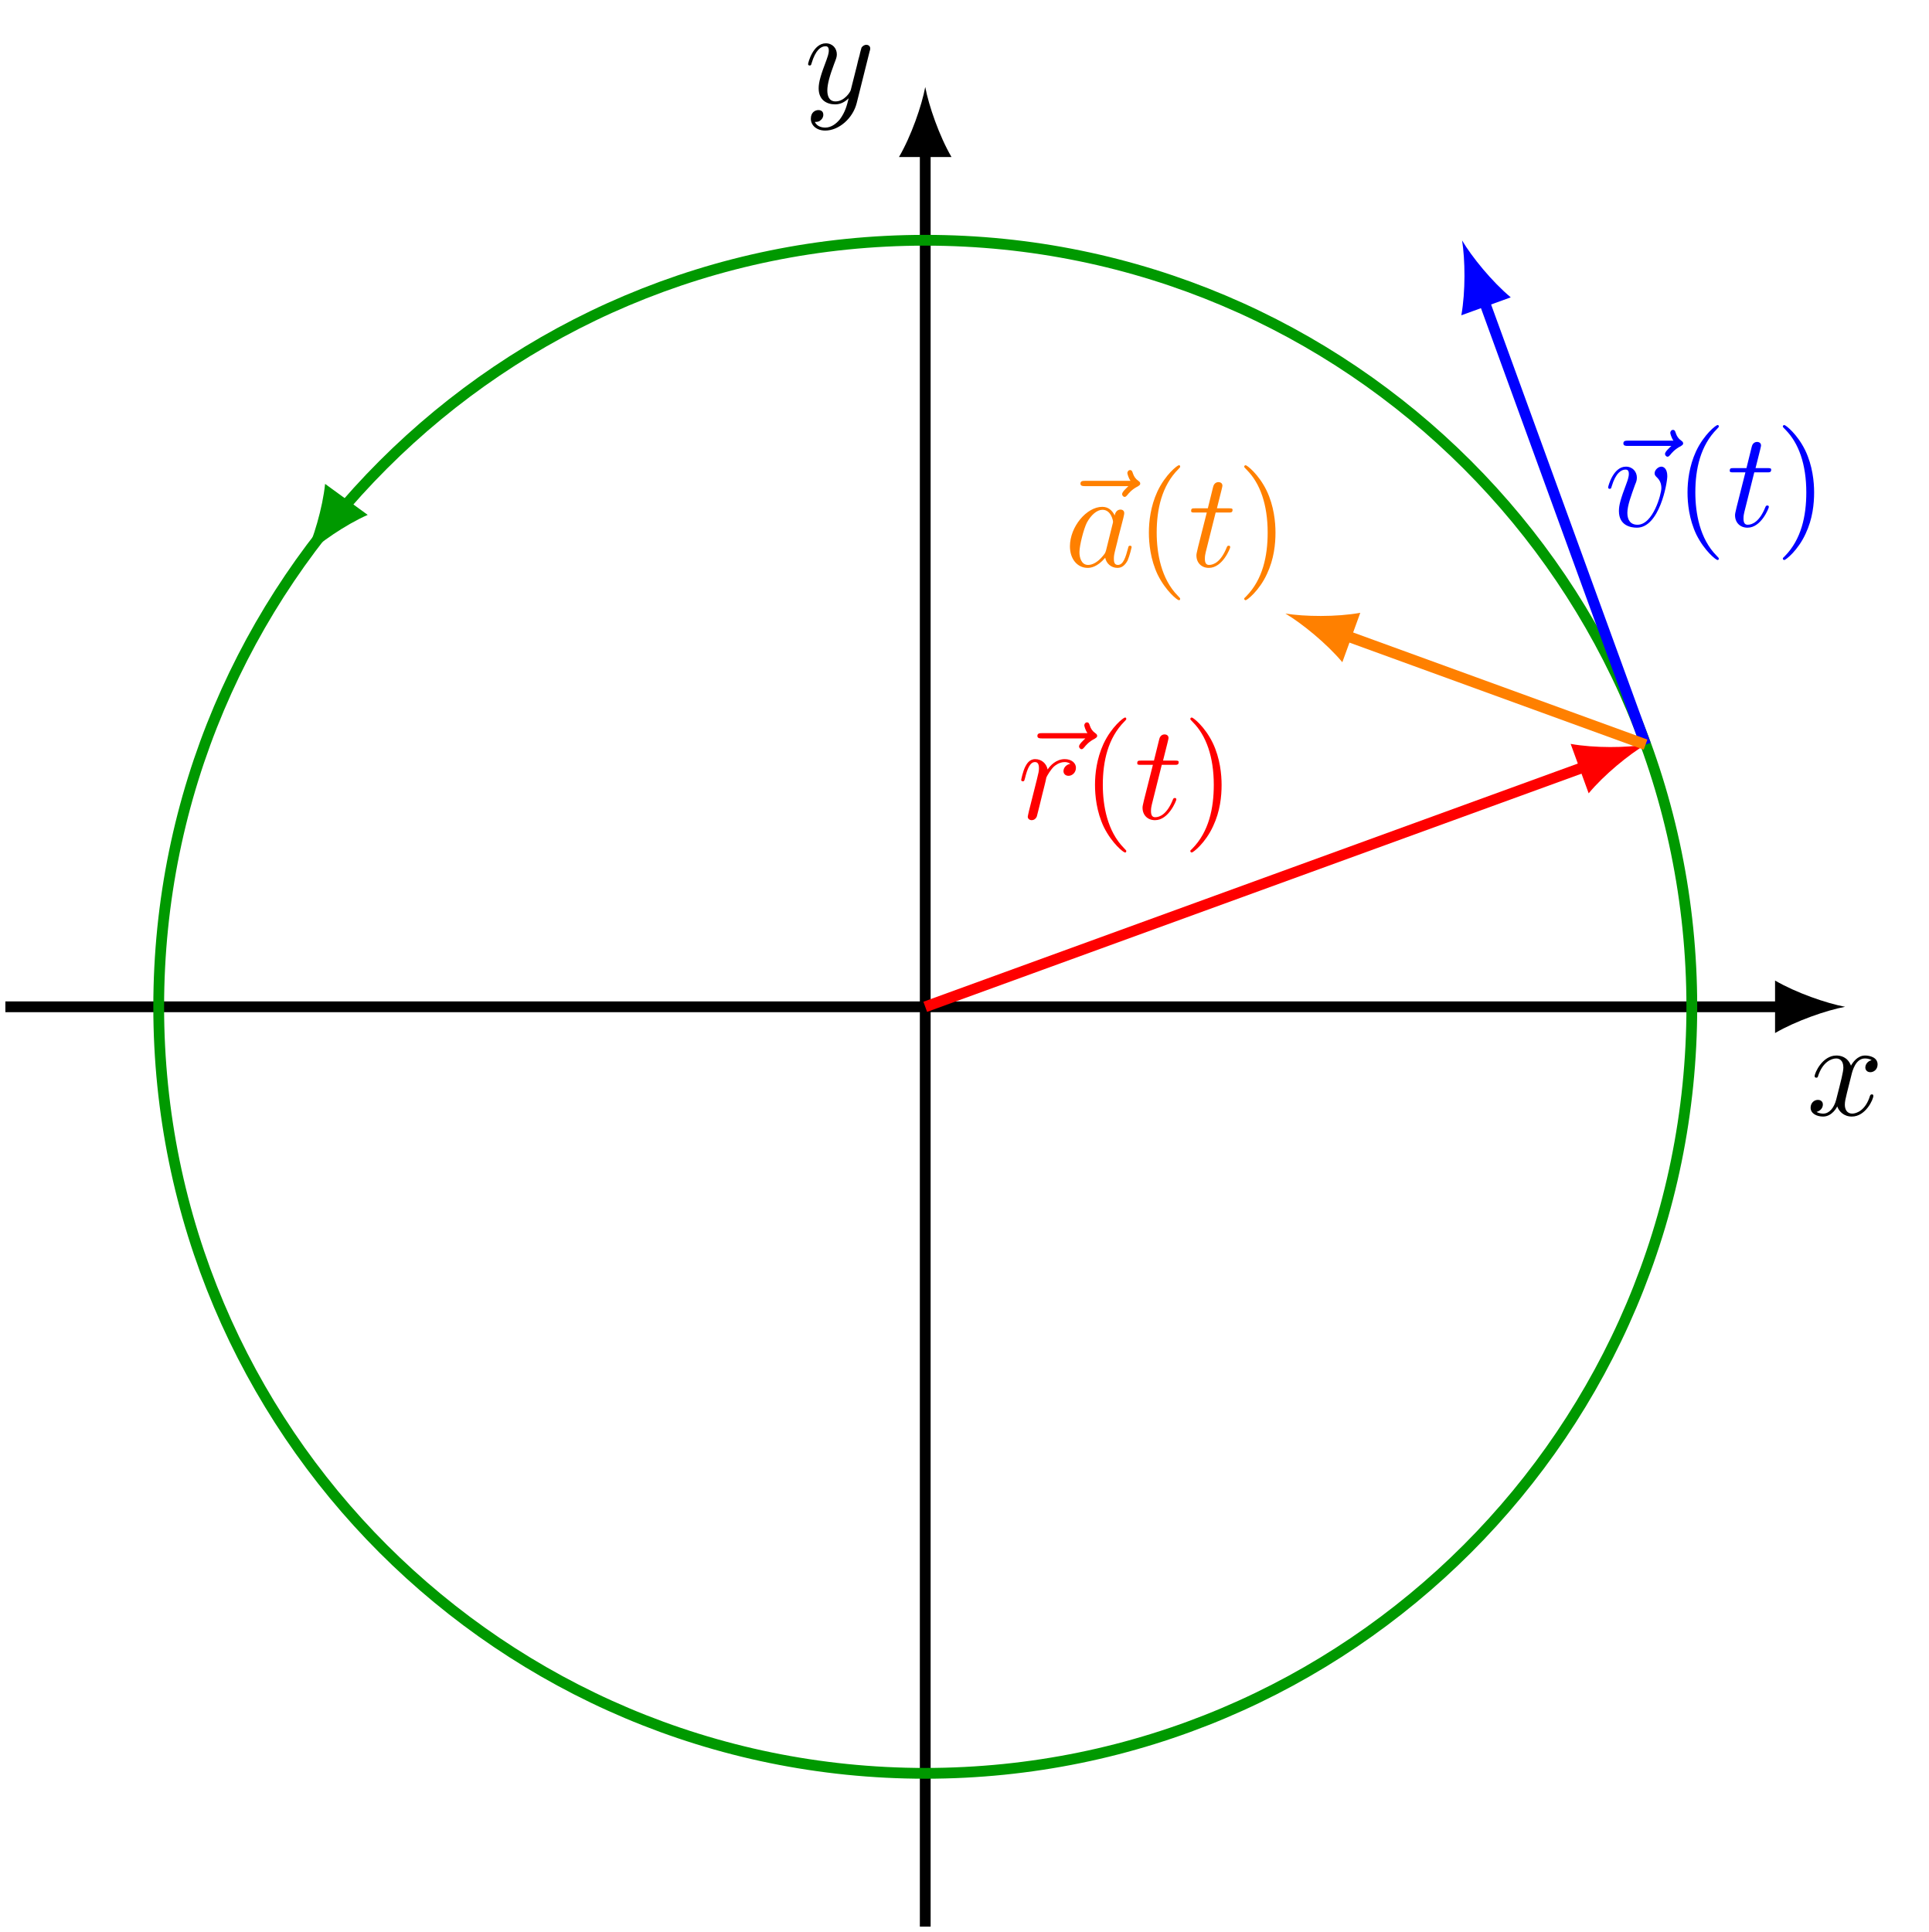
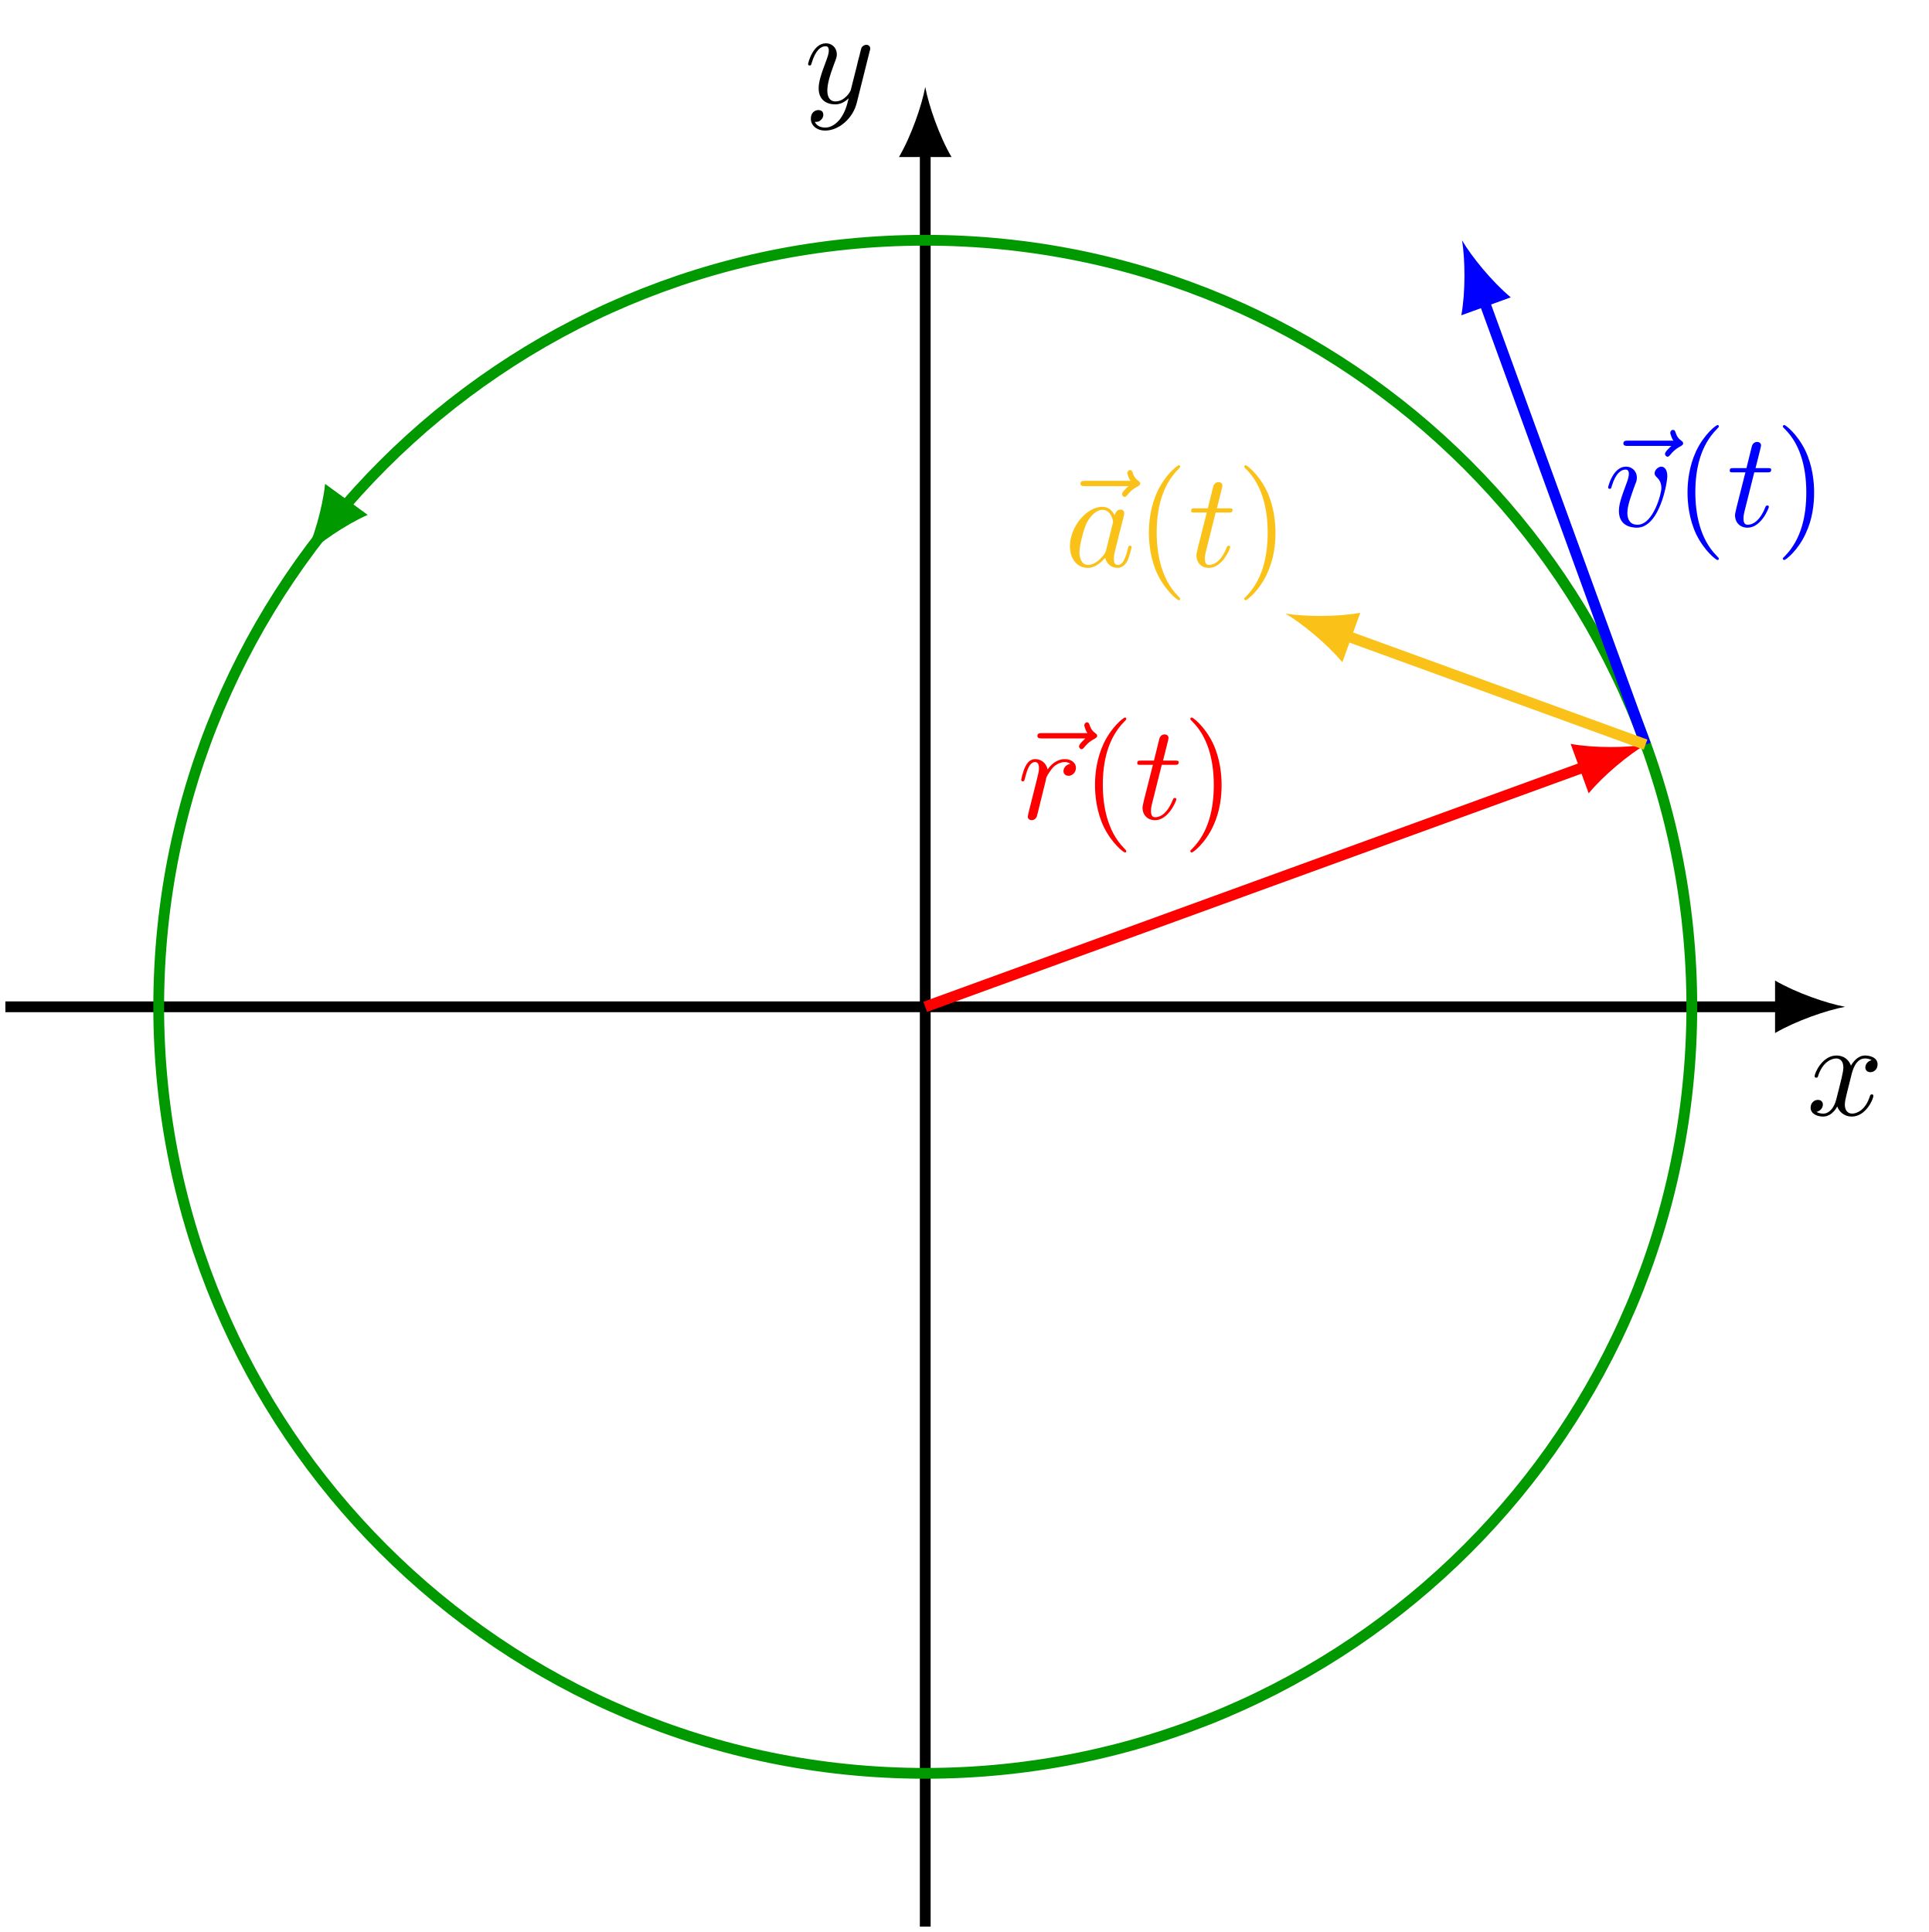
<svg xmlns="http://www.w3.org/2000/svg" xmlns:xlink="http://www.w3.org/1999/xlink" width="142.629pt" height="142.895pt" viewBox="0 0 142.629 142.895" version="1.1">
  <defs>
    <g>
      <symbol overflow="visible" id="glyph0-0">
        <path style="stroke:none;" d="" />
      </symbol>
      <symbol overflow="visible" id="glyph0-1">
        <path style="stroke:none;" d="M 3.328 -3.016 C 3.391 -3.266 3.625 -4.188 4.312 -4.188 C 4.359 -4.188 4.609 -4.188 4.812 -4.062 C 4.531 -4 4.344 -3.766 4.344 -3.516 C 4.344 -3.359 4.453 -3.172 4.719 -3.172 C 4.938 -3.172 5.25 -3.344 5.25 -3.75 C 5.25 -4.266 4.672 -4.406 4.328 -4.406 C 3.75 -4.406 3.406 -3.875 3.281 -3.656 C 3.031 -4.312 2.5 -4.406 2.203 -4.406 C 1.172 -4.406 0.594 -3.125 0.594 -2.875 C 0.594 -2.766 0.703 -2.766 0.719 -2.766 C 0.797 -2.766 0.828 -2.797 0.844 -2.875 C 1.188 -3.938 1.844 -4.188 2.188 -4.188 C 2.375 -4.188 2.719 -4.094 2.719 -3.516 C 2.719 -3.203 2.547 -2.547 2.188 -1.141 C 2.031 -0.531 1.672 -0.109 1.234 -0.109 C 1.172 -0.109 0.953 -0.109 0.734 -0.234 C 0.984 -0.297 1.203 -0.5 1.203 -0.781 C 1.203 -1.047 0.984 -1.125 0.844 -1.125 C 0.531 -1.125 0.297 -0.875 0.297 -0.547 C 0.297 -0.094 0.781 0.109 1.219 0.109 C 1.891 0.109 2.25 -0.594 2.266 -0.641 C 2.391 -0.281 2.75 0.109 3.344 0.109 C 4.375 0.109 4.938 -1.172 4.938 -1.422 C 4.938 -1.531 4.859 -1.531 4.828 -1.531 C 4.734 -1.531 4.719 -1.484 4.688 -1.422 C 4.359 -0.344 3.688 -0.109 3.375 -0.109 C 2.984 -0.109 2.828 -0.422 2.828 -0.766 C 2.828 -0.984 2.875 -1.203 2.984 -1.641 Z M 3.328 -3.016 " />
      </symbol>
      <symbol overflow="visible" id="glyph0-2">
        <path style="stroke:none;" d="M 4.844 -3.797 C 4.891 -3.938 4.891 -3.953 4.891 -4.031 C 4.891 -4.203 4.75 -4.297 4.594 -4.297 C 4.5 -4.297 4.344 -4.234 4.25 -4.094 C 4.234 -4.031 4.141 -3.734 4.109 -3.547 C 4.031 -3.297 3.969 -3.016 3.906 -2.75 L 3.453 -0.953 C 3.422 -0.812 2.984 -0.109 2.328 -0.109 C 1.828 -0.109 1.719 -0.547 1.719 -0.922 C 1.719 -1.375 1.891 -2 2.219 -2.875 C 2.375 -3.281 2.422 -3.391 2.422 -3.594 C 2.422 -4.031 2.109 -4.406 1.609 -4.406 C 0.656 -4.406 0.297 -2.953 0.297 -2.875 C 0.297 -2.766 0.391 -2.766 0.406 -2.766 C 0.516 -2.766 0.516 -2.797 0.562 -2.953 C 0.844 -3.891 1.234 -4.188 1.578 -4.188 C 1.656 -4.188 1.828 -4.188 1.828 -3.875 C 1.828 -3.625 1.719 -3.359 1.656 -3.172 C 1.25 -2.109 1.078 -1.547 1.078 -1.078 C 1.078 -0.188 1.703 0.109 2.297 0.109 C 2.688 0.109 3.016 -0.062 3.297 -0.344 C 3.172 0.172 3.047 0.672 2.656 1.203 C 2.391 1.531 2.016 1.828 1.562 1.828 C 1.422 1.828 0.969 1.797 0.797 1.406 C 0.953 1.406 1.094 1.406 1.219 1.281 C 1.328 1.203 1.422 1.062 1.422 0.875 C 1.422 0.562 1.156 0.531 1.062 0.531 C 0.828 0.531 0.5 0.688 0.5 1.172 C 0.5 1.672 0.938 2.047 1.562 2.047 C 2.578 2.047 3.609 1.141 3.891 0.016 Z M 4.844 -3.797 " />
      </symbol>
      <symbol overflow="visible" id="glyph0-3">
        <path style="stroke:none;" d="M 5.359 -5.938 C 5.219 -5.797 4.891 -5.516 4.891 -5.344 C 4.891 -5.25 4.984 -5.141 5.078 -5.141 C 5.172 -5.141 5.219 -5.219 5.281 -5.281 C 5.391 -5.422 5.625 -5.703 6.062 -5.922 C 6.125 -5.969 6.234 -6.016 6.234 -6.125 C 6.234 -6.234 6.156 -6.281 6.094 -6.328 C 5.875 -6.484 5.766 -6.656 5.688 -6.891 C 5.656 -6.984 5.625 -7.125 5.484 -7.125 C 5.344 -7.125 5.281 -6.984 5.281 -6.906 C 5.281 -6.859 5.359 -6.547 5.516 -6.328 L 2.156 -6.328 C 2 -6.328 1.812 -6.328 1.812 -6.125 C 1.812 -5.938 2 -5.938 2.156 -5.938 Z M 5.359 -5.938 " />
      </symbol>
      <symbol overflow="visible" id="glyph0-4">
        <path style="stroke:none;" d="M 0.875 -0.594 C 0.844 -0.438 0.781 -0.203 0.781 -0.156 C 0.781 0.016 0.922 0.109 1.078 0.109 C 1.203 0.109 1.375 0.031 1.453 -0.172 C 1.469 -0.203 1.797 -1.562 1.844 -1.75 C 1.922 -2.078 2.109 -2.766 2.156 -3.047 C 2.203 -3.172 2.484 -3.641 2.719 -3.859 C 2.797 -3.922 3.094 -4.188 3.516 -4.188 C 3.781 -4.188 3.922 -4.062 3.938 -4.062 C 3.641 -4.016 3.422 -3.781 3.422 -3.516 C 3.422 -3.359 3.531 -3.172 3.797 -3.172 C 4.062 -3.172 4.344 -3.406 4.344 -3.766 C 4.344 -4.109 4.031 -4.406 3.516 -4.406 C 2.875 -4.406 2.438 -3.922 2.25 -3.641 C 2.156 -4.094 1.797 -4.406 1.328 -4.406 C 0.875 -4.406 0.688 -4.016 0.594 -3.844 C 0.422 -3.5 0.297 -2.906 0.297 -2.875 C 0.297 -2.766 0.391 -2.766 0.406 -2.766 C 0.516 -2.766 0.516 -2.781 0.578 -3 C 0.75 -3.703 0.953 -4.188 1.312 -4.188 C 1.469 -4.188 1.609 -4.109 1.609 -3.734 C 1.609 -3.516 1.578 -3.406 1.453 -2.891 Z M 0.875 -0.594 " />
      </symbol>
      <symbol overflow="visible" id="glyph0-5">
        <path style="stroke:none;" d="M 2.047 -3.984 L 2.984 -3.984 C 3.188 -3.984 3.297 -3.984 3.297 -4.188 C 3.297 -4.297 3.188 -4.297 3.016 -4.297 L 2.141 -4.297 C 2.5 -5.719 2.547 -5.906 2.547 -5.969 C 2.547 -6.141 2.422 -6.234 2.25 -6.234 C 2.219 -6.234 1.938 -6.234 1.859 -5.875 L 1.469 -4.297 L 0.531 -4.297 C 0.328 -4.297 0.234 -4.297 0.234 -4.109 C 0.234 -3.984 0.312 -3.984 0.516 -3.984 L 1.391 -3.984 C 0.672 -1.156 0.625 -0.984 0.625 -0.812 C 0.625 -0.266 1 0.109 1.547 0.109 C 2.562 0.109 3.125 -1.344 3.125 -1.422 C 3.125 -1.531 3.047 -1.531 3.016 -1.531 C 2.922 -1.531 2.906 -1.5 2.859 -1.391 C 2.438 -0.344 1.906 -0.109 1.562 -0.109 C 1.359 -0.109 1.25 -0.234 1.25 -0.562 C 1.25 -0.812 1.281 -0.875 1.312 -1.047 Z M 2.047 -3.984 " />
      </symbol>
      <symbol overflow="visible" id="glyph0-6">
        <path style="stroke:none;" d="M 4.672 -3.703 C 4.672 -4.25 4.406 -4.406 4.234 -4.406 C 3.984 -4.406 3.734 -4.141 3.734 -3.922 C 3.734 -3.797 3.781 -3.734 3.891 -3.625 C 4.109 -3.422 4.234 -3.172 4.234 -2.812 C 4.234 -2.391 3.625 -0.109 2.469 -0.109 C 1.953 -0.109 1.719 -0.453 1.719 -0.984 C 1.719 -1.531 2 -2.266 2.297 -3.094 C 2.375 -3.266 2.422 -3.406 2.422 -3.594 C 2.422 -4.031 2.109 -4.406 1.609 -4.406 C 0.672 -4.406 0.297 -2.953 0.297 -2.875 C 0.297 -2.766 0.391 -2.766 0.406 -2.766 C 0.516 -2.766 0.516 -2.797 0.562 -2.953 C 0.859 -3.953 1.281 -4.188 1.578 -4.188 C 1.656 -4.188 1.828 -4.188 1.828 -3.875 C 1.828 -3.625 1.719 -3.344 1.656 -3.172 C 1.219 -2.016 1.094 -1.562 1.094 -1.125 C 1.094 -0.047 1.969 0.109 2.422 0.109 C 4.094 0.109 4.672 -3.188 4.672 -3.703 Z M 4.672 -3.703 " />
      </symbol>
      <symbol overflow="visible" id="glyph0-7">
        <path style="stroke:none;" d="M 3.719 -3.766 C 3.531 -4.141 3.25 -4.406 2.797 -4.406 C 1.641 -4.406 0.406 -2.938 0.406 -1.484 C 0.406 -0.547 0.953 0.109 1.719 0.109 C 1.922 0.109 2.422 0.062 3.016 -0.641 C 3.094 -0.219 3.453 0.109 3.922 0.109 C 4.281 0.109 4.5 -0.125 4.672 -0.438 C 4.828 -0.797 4.969 -1.406 4.969 -1.422 C 4.969 -1.531 4.875 -1.531 4.844 -1.531 C 4.75 -1.531 4.734 -1.484 4.703 -1.344 C 4.531 -0.703 4.359 -0.109 3.953 -0.109 C 3.672 -0.109 3.656 -0.375 3.656 -0.562 C 3.656 -0.781 3.672 -0.875 3.781 -1.312 C 3.891 -1.719 3.906 -1.828 4 -2.203 L 4.359 -3.594 C 4.422 -3.875 4.422 -3.891 4.422 -3.938 C 4.422 -4.109 4.312 -4.203 4.141 -4.203 C 3.891 -4.203 3.75 -3.984 3.719 -3.766 Z M 3.078 -1.188 C 3.016 -1 3.016 -0.984 2.875 -0.812 C 2.438 -0.266 2.031 -0.109 1.75 -0.109 C 1.25 -0.109 1.109 -0.656 1.109 -1.047 C 1.109 -1.547 1.422 -2.766 1.656 -3.234 C 1.969 -3.812 2.406 -4.188 2.812 -4.188 C 3.453 -4.188 3.594 -3.375 3.594 -3.312 C 3.594 -3.25 3.578 -3.188 3.562 -3.141 Z M 3.078 -1.188 " />
      </symbol>
      <symbol overflow="visible" id="glyph1-0">
        <path style="stroke:none;" d="" />
      </symbol>
      <symbol overflow="visible" id="glyph1-1">
        <path style="stroke:none;" d="M 3.297 2.391 C 3.297 2.359 3.297 2.344 3.125 2.172 C 1.891 0.922 1.562 -0.969 1.562 -2.5 C 1.562 -4.234 1.938 -5.969 3.172 -7.203 C 3.297 -7.328 3.297 -7.344 3.297 -7.375 C 3.297 -7.453 3.266 -7.484 3.203 -7.484 C 3.094 -7.484 2.203 -6.797 1.609 -5.531 C 1.109 -4.438 0.984 -3.328 0.984 -2.5 C 0.984 -1.719 1.094 -0.516 1.641 0.625 C 2.25 1.844 3.094 2.5 3.203 2.5 C 3.266 2.5 3.297 2.469 3.297 2.391 Z M 3.297 2.391 " />
      </symbol>
      <symbol overflow="visible" id="glyph1-2">
        <path style="stroke:none;" d="M 2.875 -2.5 C 2.875 -3.266 2.766 -4.469 2.219 -5.609 C 1.625 -6.828 0.766 -7.484 0.672 -7.484 C 0.609 -7.484 0.562 -7.438 0.562 -7.375 C 0.562 -7.344 0.562 -7.328 0.75 -7.141 C 1.734 -6.156 2.297 -4.578 2.297 -2.5 C 2.297 -0.781 1.938 0.969 0.703 2.219 C 0.562 2.344 0.562 2.359 0.562 2.391 C 0.562 2.453 0.609 2.5 0.672 2.5 C 0.766 2.5 1.672 1.812 2.25 0.547 C 2.766 -0.547 2.875 -1.656 2.875 -2.5 Z M 2.875 -2.5 " />
      </symbol>
    </g>
    <clipPath id="clip1">
      <path d="M 68 10 L 69 10 L 69 142.895 L 68 142.895 Z M 68 10 " />
    </clipPath>
    <clipPath id="clip2">
      <path d="M 0 6 L 137 6 L 137 142.895 L 0 142.895 Z M 0 6 " />
    </clipPath>
  </defs>
  <g id="surface1">
    <path style="fill:none;stroke-width:0.797;stroke-linecap:butt;stroke-linejoin:miter;stroke:rgb(0%,0%,0%);stroke-opacity:1;stroke-miterlimit:10;" d="M -68.032 0 L 63.371 0 " transform="matrix(1,0,0,-1,68.43,74.465)" />
    <path style=" stroke:none;fill-rule:nonzero;fill:rgb(0%,0%,0%);fill-opacity:1;" d="M 136.461 74.465 C 135.082 74.207 132.836 73.43 131.281 72.523 L 131.281 76.406 C 132.836 75.5 135.082 74.723 136.461 74.465 " />
    <g style="fill:rgb(0%,0%,0%);fill-opacity:1;">
      <use xlink:href="#glyph0-1" x="133.614" y="82.474" />
    </g>
    <g clip-path="url(#clip1)" clip-rule="nonzero">
      <path style="fill:none;stroke-width:0.797;stroke-linecap:butt;stroke-linejoin:miter;stroke:rgb(0%,0%,0%);stroke-opacity:1;stroke-miterlimit:10;" d="M -0 -68.031 L -0 63.371 " transform="matrix(1,0,0,-1,68.43,74.465)" />
    </g>
    <path style=" stroke:none;fill-rule:nonzero;fill:rgb(0%,0%,0%);fill-opacity:1;" d="M 68.43 6.434 C 68.172 7.812 67.395 10.059 66.488 11.613 L 70.371 11.613 C 69.465 10.059 68.688 7.812 68.43 6.434 " />
    <g style="fill:rgb(0%,0%,0%);fill-opacity:1;">
      <use xlink:href="#glyph0-2" x="59.469" y="7.61" />
    </g>
    <g clip-path="url(#clip2)" clip-rule="nonzero">
      <path style="fill:none;stroke-width:0.797;stroke-linecap:butt;stroke-linejoin:miter;stroke:rgb(0%,59.999%,0%);stroke-opacity:1;stroke-miterlimit:10;" d="M 56.695 0 C 56.695 31.313 31.312 56.695 -0 56.695 C -31.313 56.695 -56.692 31.313 -56.692 0 C -56.692 -31.312 -31.313 -56.695 -0 -56.695 C 31.312 -56.695 56.695 -31.312 56.695 0 Z M 56.695 0 " transform="matrix(1,0,0,-1,68.43,74.465)" />
    </g>
    <path style=" stroke:none;fill-rule:nonzero;fill:rgb(0%,59.999%,0%);fill-opacity:1;" d="M 22.562 41.141 C 23.586 40.172 25.543 38.809 27.195 38.082 L 24.043 35.789 C 23.863 37.582 23.168 39.863 22.562 41.141 " />
    <path style="fill:none;stroke-width:0.797;stroke-linecap:butt;stroke-linejoin:miter;stroke:rgb(100%,0%,0%);stroke-opacity:1;stroke-miterlimit:10;" d="M -0 0 L 48.886 17.793 " transform="matrix(1,0,0,-1,68.43,74.465)" />
    <path style=" stroke:none;fill-rule:nonzero;fill:rgb(100%,0%,0%);fill-opacity:1;" d="M 121.703 55.074 C 120.316 55.305 117.938 55.34 116.164 55.02 L 117.496 58.676 C 118.648 57.289 120.492 55.793 121.703 55.074 " />
    <g style="fill:rgb(100%,0%,0%);fill-opacity:1;">
      <use xlink:href="#glyph0-3" x="74.912" y="60.553" />
    </g>
    <g style="fill:rgb(100%,0%,0%);fill-opacity:1;">
      <use xlink:href="#glyph0-4" x="75.231" y="60.553" />
    </g>
    <g style="fill:rgb(100%,0%,0%);fill-opacity:1;">
      <use xlink:href="#glyph1-1" x="80.001" y="60.553" />
    </g>
    <g style="fill:rgb(100%,0%,0%);fill-opacity:1;">
      <use xlink:href="#glyph0-5" x="83.876" y="60.553" />
    </g>
    <g style="fill:rgb(100%,0%,0%);fill-opacity:1;">
      <use xlink:href="#glyph1-2" x="87.473" y="60.553" />
    </g>
    <path style="fill:none;stroke-width:0.797;stroke-linecap:butt;stroke-linejoin:miter;stroke:rgb(0%,0%,100%);stroke-opacity:1;stroke-miterlimit:10;" d="M 53.273 19.391 L 41.297 52.297 " transform="matrix(1,0,0,-1,68.43,74.465)" />
    <path style=" stroke:none;fill-rule:nonzero;fill:rgb(0%,0%,100%);fill-opacity:1;" d="M 108.133 17.781 C 108.359 19.172 108.398 21.551 108.078 23.32 L 111.734 21.992 C 110.348 20.84 108.848 18.992 108.133 17.781 " />
    <g style="fill:rgb(0%,0%,100%);fill-opacity:1;">
      <use xlink:href="#glyph0-3" x="118.25" y="38.92" />
    </g>
    <g style="fill:rgb(0%,0%,100%);fill-opacity:1;">
      <use xlink:href="#glyph0-6" x="118.639" y="38.92" />
    </g>
    <g style="fill:rgb(0%,0%,100%);fill-opacity:1;">
      <use xlink:href="#glyph1-1" x="123.823" y="38.92" />
    </g>
    <g style="fill:rgb(0%,0%,100%);fill-opacity:1;">
      <use xlink:href="#glyph0-5" x="127.697" y="38.92" />
    </g>
    <g style="fill:rgb(0%,0%,100%);fill-opacity:1;">
      <use xlink:href="#glyph1-2" x="131.295" y="38.92" />
    </g>
-     <path style="fill:none;stroke-width:0.797;stroke-linecap:butt;stroke-linejoin:miter;stroke:rgb(100%,50%,0%);stroke-opacity:1;stroke-miterlimit:10;" d="M 53.273 19.391 L 31.023 27.488 " transform="matrix(1,0,0,-1,68.43,74.465)" />
-     <path style=" stroke:none;fill-rule:nonzero;fill:rgb(100%,50%,0%);fill-opacity:1;" d="M 95.066 45.379 C 96.277 46.098 98.125 47.598 99.277 48.98 L 100.605 45.324 C 98.836 45.645 96.457 45.609 95.066 45.379 " />
-     <g style="fill:rgb(100%,50%,0%);fill-opacity:1;">
+     <path style="fill:none;stroke-width:0.797;stroke-linecap:butt;stroke-linejoin:miter;stroke:rgb(98.039%,76.076%,9.804%);stroke-opacity:1;stroke-miterlimit:10;" d="M 53.273 19.391 L 31.023 27.488 " transform="matrix(1,0,0,-1,68.43,74.465)" />
+     <path style=" stroke:none;fill-rule:nonzero;fill:rgb(98.039%,76.076%,9.804%);fill-opacity:1;" d="M 95.066 45.379 C 96.277 46.098 98.125 47.598 99.277 48.98 L 100.605 45.324 C 98.836 45.645 96.457 45.609 95.066 45.379 " />
+     <g style="fill:rgb(98.039%,76.076%,9.804%);fill-opacity:1;">
      <use xlink:href="#glyph0-3" x="78.097" y="41.893" />
    </g>
-     <g style="fill:rgb(100%,50%,0%);fill-opacity:1;">
+     <g style="fill:rgb(98.039%,76.076%,9.804%);fill-opacity:1;">
      <use xlink:href="#glyph0-7" x="78.725" y="41.893" />
    </g>
-     <g style="fill:rgb(100%,50%,0%);fill-opacity:1;">
+     <g style="fill:rgb(98.039%,76.076%,9.804%);fill-opacity:1;">
      <use xlink:href="#glyph1-1" x="83.986" y="41.893" />
    </g>
-     <g style="fill:rgb(100%,50%,0%);fill-opacity:1;">
+     <g style="fill:rgb(98.039%,76.076%,9.804%);fill-opacity:1;">
      <use xlink:href="#glyph0-5" x="87.861" y="41.893" />
    </g>
-     <g style="fill:rgb(100%,50%,0%);fill-opacity:1;">
+     <g style="fill:rgb(98.039%,76.076%,9.804%);fill-opacity:1;">
      <use xlink:href="#glyph1-2" x="91.458" y="41.893" />
    </g>
  </g>
</svg>
